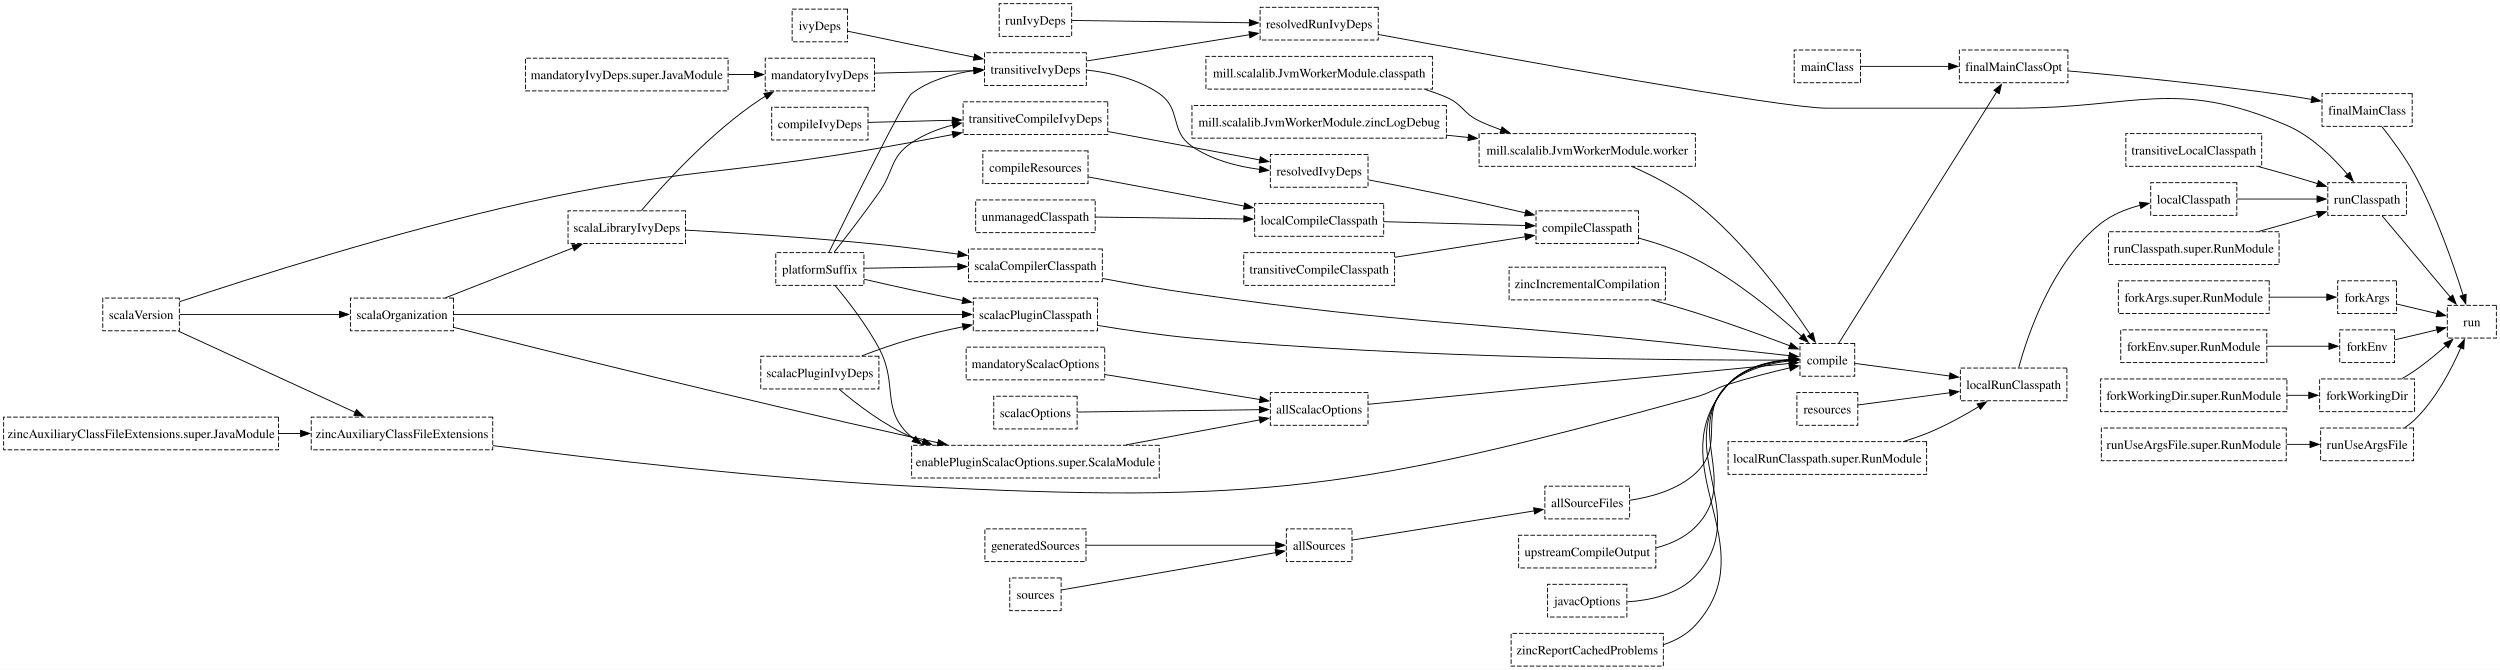
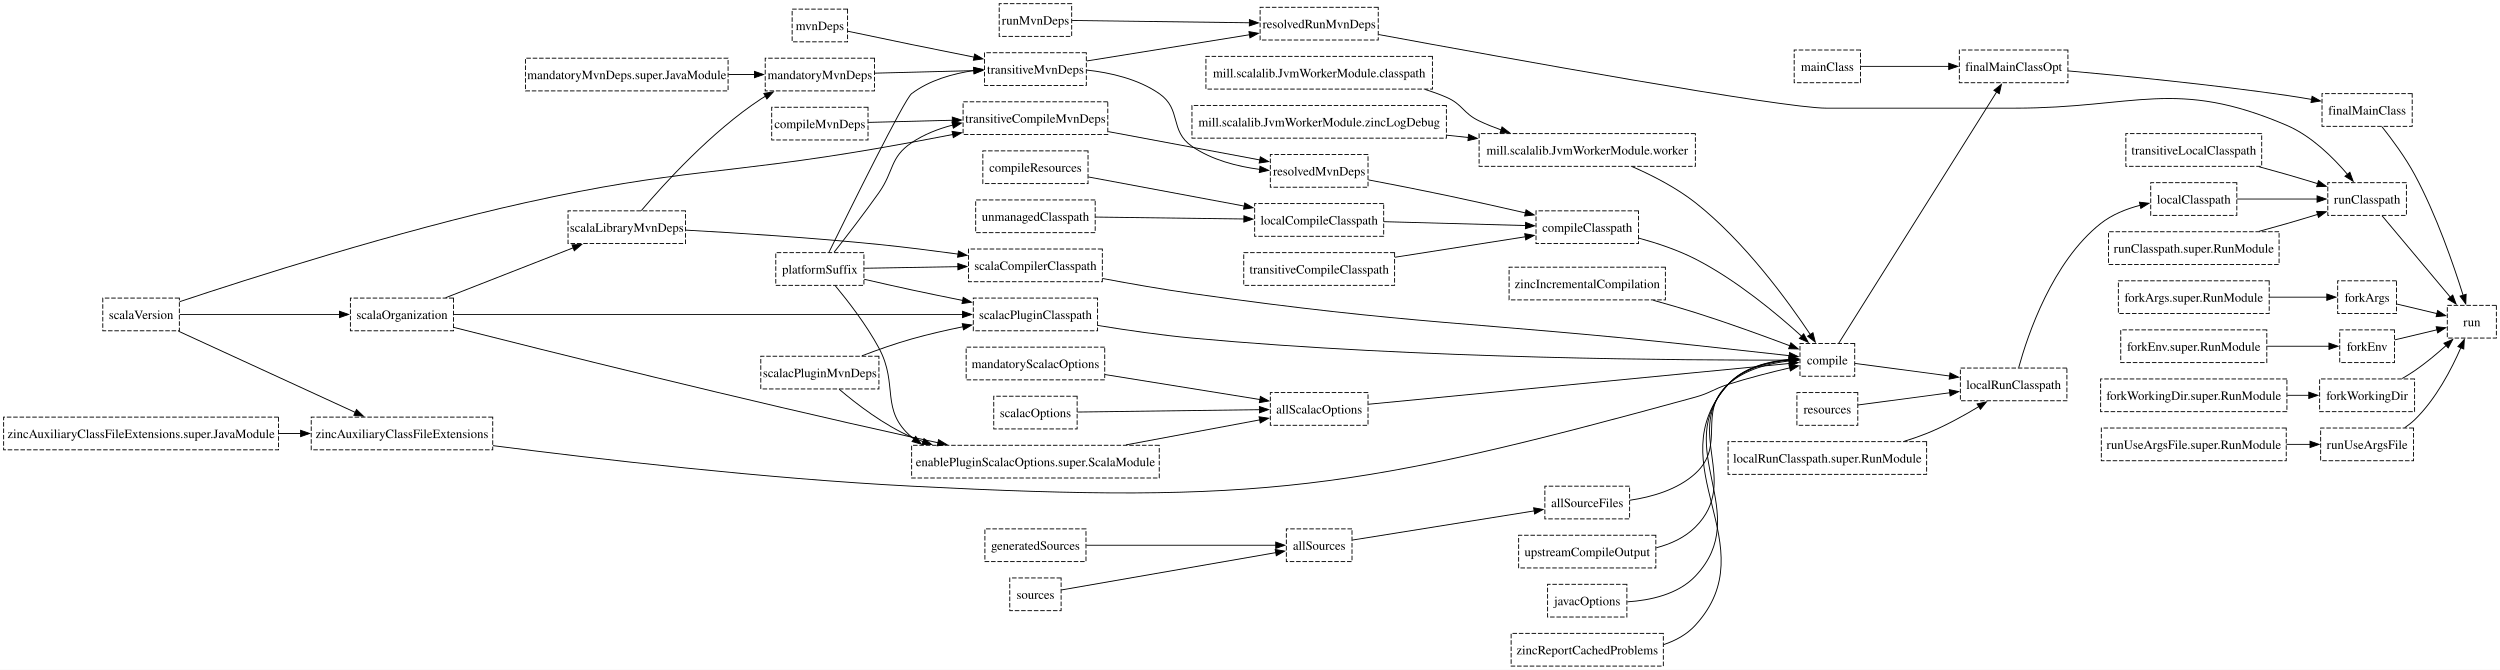
<svg xmlns="http://www.w3.org/2000/svg" width="2751px" height="737px" viewBox="0.00 0.00 2751.25 737.00">
  <g id="graph0" class="graph" transform="scale(1.0 1.0) rotate(0.0) translate(4.0 733.0)">
    <polygon fill="white" stroke="none" points="-4,4 -4,-733 2747.25,-733 2747.25,4 -4,4" />
    <g id="node1" class="node">
      <polygon fill="none" stroke="black" stroke-dasharray="5,2" points="1572.38,-671 1323.12,-671 1323.12,-635 1572.38,-635 1572.38,-671" />
      <text text-anchor="middle" x="1447.75" y="-647.95" font-family="Times,serif" font-size="14.00">mill.scalalib.JvmWorkerModule.classpath</text>
    </g>
    <g id="node2" class="node">
      <polygon fill="none" stroke="black" stroke-dasharray="5,2" points="1861.75,-586 1623.75,-586 1623.75,-550 1861.75,-550 1861.75,-586" />
      <text text-anchor="middle" x="1742.75" y="-562.95" font-family="Times,serif" font-size="14.00">mill.scalalib.JvmWorkerModule.worker</text>
    </g>
    <g id="edge1" class="edge">
      <path fill="none" stroke="black" d="M1564.47,-634.57C1572.47,-632.07 1580.31,-629.22 1587.75,-626 1605.86,-618.16 1605.94,-608.5 1623.75,-600 1631.5,-596.3 1639.74,-592.98 1648.13,-590" />
      <polygon fill="black" stroke="black" points="1649.01,-593.39 1657.37,-586.89 1646.77,-586.76 1649.01,-593.39" />
    </g>
    <g id="node33" class="node">
      <polygon fill="none" stroke="black" stroke-dasharray="5,2" points="2037.12,-355 1976.88,-355 1976.88,-319 2037.12,-319 2037.12,-355" />
      <text text-anchor="middle" x="2007" y="-331.95" font-family="Times,serif" font-size="14.00">compile</text>
    </g>
    <g id="edge2" class="edge">
      <path fill="none" stroke="black" d="M1792.35,-549.62C1814.75,-539.81 1840.93,-526.37 1861.75,-510 1915.93,-467.4 1963.88,-401.46 1988.5,-364.5" />
      <polygon fill="black" stroke="black" points="1991.13,-366.87 1993.7,-356.59 1985.28,-363.03 1991.13,-366.87" />
    </g>
    <g id="node3" class="node">
      <polygon fill="none" stroke="black" stroke-dasharray="5,2" points="1587.75,-617 1307.75,-617 1307.75,-581 1587.75,-581 1587.75,-617" />
      <text text-anchor="middle" x="1447.75" y="-593.95" font-family="Times,serif" font-size="14.00">mill.scalalib.JvmWorkerModule.zincLogDebug</text>
    </g>
    <g id="edge3" class="edge">
      <path fill="none" stroke="black" d="M1587.96,-584.27C1595.98,-583.42 1604.04,-582.57 1612.03,-581.72" />
      <polygon fill="black" stroke="black" points="1612.19,-585.23 1621.77,-580.69 1611.46,-578.27 1612.19,-585.23" />
    </g>
    <g id="node4" class="node">
      <polygon fill="none" stroke="black" stroke-dasharray="5,2" points="1163.75,-97 1107.25,-97 1107.25,-61 1163.75,-61 1163.75,-97" />
      <text text-anchor="middle" x="1135.5" y="-73.95" font-family="Times,serif" font-size="14.00">sources</text>
    </g>
    <g id="node5" class="node">
      <polygon fill="none" stroke="black" stroke-dasharray="5,2" points="1483.88,-151 1411.62,-151 1411.62,-115 1483.88,-115 1483.88,-151" />
      <text text-anchor="middle" x="1447.75" y="-127.95" font-family="Times,serif" font-size="14.00">allSources</text>
    </g>
    <g id="edge4" class="edge">
      <path fill="none" stroke="black" d="M1164.03,-83.79C1217.19,-93.05 1334.5,-113.46 1400.08,-124.88" />
      <polygon fill="black" stroke="black" points="1399.36,-128.3 1409.81,-126.57 1400.56,-121.41 1399.36,-128.3" />
    </g>
    <g id="node7" class="node">
      <polygon fill="none" stroke="black" stroke-dasharray="5,2" points="1789.38,-198 1696.12,-198 1696.12,-162 1789.38,-162 1789.38,-198" />
      <text text-anchor="middle" x="1742.75" y="-174.95" font-family="Times,serif" font-size="14.00">allSourceFiles</text>
    </g>
    <g id="edge5" class="edge">
      <path fill="none" stroke="black" d="M1484.09,-138.67C1533.85,-146.65 1625.12,-161.29 1684.6,-170.83" />
      <polygon fill="black" stroke="black" points="1683.76,-174.24 1694.19,-172.37 1684.87,-167.33 1683.76,-174.24" />
    </g>
    <g id="node6" class="node">
      <polygon fill="none" stroke="black" stroke-dasharray="5,2" points="1191.12,-151 1079.88,-151 1079.88,-115 1191.12,-115 1191.12,-151" />
      <text text-anchor="middle" x="1135.5" y="-127.95" font-family="Times,serif" font-size="14.00">generatedSources</text>
    </g>
    <g id="edge6" class="edge">
      <path fill="none" stroke="black" d="M1191.61,-133C1250.95,-133 1344.32,-133 1400.13,-133" />
      <polygon fill="black" stroke="black" points="1399.94,-136.5 1409.94,-133 1399.94,-129.5 1399.94,-136.5" />
    </g>
    <g id="edge7" class="edge">
      <path fill="none" stroke="black" d="M1789.75,-182.52C1813.83,-186.09 1842.27,-194.15 1861.75,-212 1895.96,-243.35 1863.22,-279 1897.75,-310 1916.16,-326.53 1943.15,-333.28 1965.57,-335.91" />
      <polygon fill="black" stroke="black" points="1965.03,-339.37 1975.3,-336.79 1965.66,-332.4 1965.03,-339.37" />
    </g>
    <g id="node8" class="node">
      <polygon fill="none" stroke="black" stroke-dasharray="5,2" points="193.38,-405 109.12,-405 109.12,-369 193.38,-369 193.38,-405" />
      <text text-anchor="middle" x="151.25" y="-381.95" font-family="Times,serif" font-size="14.00">scalaVersion</text>
    </g>
    <g id="node9" class="node">
      <polygon fill="none" stroke="black" stroke-dasharray="5,2" points="495.12,-405 381.62,-405 381.62,-369 495.12,-369 495.12,-405" />
      <text text-anchor="middle" x="438.38" y="-381.95" font-family="Times,serif" font-size="14.00">scalaOrganization</text>
    </g>
    <g id="edge10" class="edge">
      <path fill="none" stroke="black" d="M193.71,-387C239.85,-387 315.11,-387 369.79,-387" />
      <polygon fill="black" stroke="black" points="369.62,-390.5 379.62,-387 369.62,-383.5 369.62,-390.5" />
    </g>
    <g id="node10" class="node">
      <polygon fill="none" stroke="black" stroke-dasharray="5,2" points="1215.12,-621 1055.88,-621 1055.88,-585 1215.12,-585 1215.12,-621" />
-       <text text-anchor="middle" x="1135.5" y="-597.95" font-family="Times,serif" font-size="14.00">transitiveCompileIvyDeps</text>
+       <text text-anchor="middle" x="1135.5" y="-597.95" font-family="Times,serif" font-size="14.00">transitiveCompileMvnDeps</text>
    </g>
    <g id="edge9" class="edge">
      <path fill="none" stroke="black" d="M193.71,-401.05C268.81,-426.05 432.7,-478.6 574.25,-510 745.03,-547.89 790.89,-540.11 963.25,-570 989.75,-574.59 1018.47,-579.97 1044.68,-585.04" />
      <polygon fill="black" stroke="black" points="1043.78,-588.43 1054.27,-586.9 1045.12,-581.56 1043.78,-588.43" />
    </g>
    <g id="node32" class="node">
      <polygon fill="none" stroke="black" stroke-dasharray="5,2" points="538.25,-274 338.5,-274 338.5,-238 538.25,-238 538.25,-274" />
      <text text-anchor="middle" x="438.38" y="-250.95" font-family="Times,serif" font-size="14.00">zincAuxiliaryClassFileExtensions</text>
    </g>
    <g id="edge8" class="edge">
      <path fill="none" stroke="black" d="M192.5,-368.51C243.55,-345.05 331.59,-304.6 387.04,-279.13" />
      <polygon fill="black" stroke="black" points="388.33,-282.38 395.96,-275.03 385.41,-276.02 388.33,-282.38" />
    </g>
    <g id="node13" class="node">
      <polygon fill="none" stroke="black" stroke-dasharray="5,2" points="750.38,-501 621.12,-501 621.12,-465 750.38,-465 750.38,-501" />
-       <text text-anchor="middle" x="685.75" y="-477.95" font-family="Times,serif" font-size="14.00">scalaLibraryIvyDeps</text>
+       <text text-anchor="middle" x="685.75" y="-477.95" font-family="Times,serif" font-size="14.00">scalaLibraryMvnDeps</text>
    </g>
    <g id="edge13" class="edge">
      <path fill="none" stroke="black" d="M486.4,-405.4C526.42,-421.06 584.07,-443.61 626.92,-460.37" />
      <polygon fill="black" stroke="black" points="625.47,-463.57 636.06,-463.95 628.02,-457.05 625.47,-463.57" />
    </g>
    <g id="node24" class="node">
      <polygon fill="none" stroke="black" stroke-dasharray="5,2" points="1271.75,-243 999.25,-243 999.25,-207 1271.75,-207 1271.75,-243" />
      <text text-anchor="middle" x="1135.5" y="-219.95" font-family="Times,serif" font-size="14.00">enablePluginScalacOptions.super.ScalaModule</text>
    </g>
    <g id="edge12" class="edge">
      <path fill="none" stroke="black" d="M495.23,-372.76C595.76,-347.29 813.97,-292.82 999.25,-252 1008.68,-249.92 1018.49,-247.83 1028.34,-245.78" />
      <polygon fill="black" stroke="black" points="1028.88,-249.24 1037.96,-243.79 1027.46,-242.39 1028.88,-249.24" />
    </g>
    <g id="node30" class="node">
      <polygon fill="none" stroke="black" stroke-dasharray="5,2" points="1203.88,-405 1067.12,-405 1067.12,-369 1203.88,-369 1203.88,-405" />
      <text text-anchor="middle" x="1135.5" y="-381.95" font-family="Times,serif" font-size="14.00">scalacPluginClasspath</text>
    </g>
    <g id="edge11" class="edge">
      <path fill="none" stroke="black" d="M495.38,-387C618.62,-387 913.6,-387 1055.55,-387" />
      <polygon fill="black" stroke="black" points="1055.23,-390.5 1065.23,-387 1055.23,-383.5 1055.23,-390.5" />
    </g>
    <g id="node18" class="node">
      <polygon fill="none" stroke="black" stroke-dasharray="5,2" points="1501.5,-563 1394,-563 1394,-527 1501.5,-527 1501.5,-563" />
-       <text text-anchor="middle" x="1447.75" y="-539.95" font-family="Times,serif" font-size="14.00">resolvedIvyDeps</text>
+       <text text-anchor="middle" x="1447.75" y="-539.95" font-family="Times,serif" font-size="14.00">resolvedMvnDeps</text>
    </g>
    <g id="edge14" class="edge">
      <path fill="none" stroke="black" d="M1215.59,-588.21C1267.28,-578.55 1333.94,-566.09 1382.38,-557.03" />
      <polygon fill="black" stroke="black" points="1382.99,-560.48 1392.17,-555.2 1381.7,-553.6 1382.99,-560.48" />
    </g>
    <g id="node11" class="node">
      <polygon fill="none" stroke="black" stroke-dasharray="5,2" points="946.75,-455 849.75,-455 849.75,-419 946.75,-419 946.75,-455" />
      <text text-anchor="middle" x="898.25" y="-431.95" font-family="Times,serif" font-size="14.00">platformSuffix</text>
    </g>
    <g id="edge19" class="edge">
      <path fill="none" stroke="black" d="M913.87,-455.4C927.1,-472.23 946.95,-497.94 963.25,-521 980.11,-544.86 975.04,-559.65 999.25,-576 1012.71,-585.09 1028.54,-591.26 1044.53,-595.42" />
      <polygon fill="black" stroke="black" points="1043.59,-598.8 1054.12,-597.65 1045.17,-591.98 1043.59,-598.8" />
    </g>
    <g id="node16" class="node">
      <polygon fill="none" stroke="black" stroke-dasharray="5,2" points="1191.5,-675 1079.5,-675 1079.5,-639 1191.5,-639 1191.5,-675" />
-       <text text-anchor="middle" x="1135.5" y="-651.95" font-family="Times,serif" font-size="14.00">transitiveIvyDeps</text>
+       <text text-anchor="middle" x="1135.5" y="-651.95" font-family="Times,serif" font-size="14.00">transitiveMvnDeps</text>
    </g>
    <g id="edge18" class="edge">
      <path fill="none" stroke="black" d="M908.15,-455.2C931.17,-502.16 991.47,-624.14 999.25,-630 1018.82,-644.72 1044.34,-651.99 1067.93,-655.41" />
      <polygon fill="black" stroke="black" points="1067.47,-658.88 1077.82,-656.61 1068.31,-651.93 1067.47,-658.88" />
    </g>
    <g id="edge17" class="edge">
      <path fill="none" stroke="black" d="M915.12,-418.69C929.2,-401.75 949.58,-375.44 963.25,-350 985.22,-309.13 964,-282.17 999.25,-252 1000.07,-251.3 1000.89,-250.62 1001.74,-249.95" />
      <polygon fill="black" stroke="black" points="1003.71,-252.84 1009.94,-244.27 999.72,-247.09 1003.71,-252.84" />
    </g>
    <g id="node29" class="node">
      <polygon fill="none" stroke="black" stroke-dasharray="5,2" points="1209.12,-459 1061.88,-459 1061.88,-423 1209.12,-423 1209.12,-459" />
      <text text-anchor="middle" x="1135.5" y="-435.95" font-family="Times,serif" font-size="14.00">scalaCompilerClasspath</text>
    </g>
    <g id="edge16" class="edge">
      <path fill="none" stroke="black" d="M947.14,-437.81C976.84,-438.32 1015.82,-438.98 1050.54,-439.57" />
      <polygon fill="black" stroke="black" points="1050.07,-443.06 1060.12,-439.74 1050.19,-436.07 1050.07,-443.06" />
    </g>
    <g id="edge15" class="edge">
      <path fill="none" stroke="black" d="M947,-425.72C963.53,-421.9 982.18,-417.67 999.25,-414 1017.46,-410.09 1037.1,-406.06 1055.6,-402.35" />
      <polygon fill="black" stroke="black" points="1056.05,-405.83 1065.17,-400.44 1054.68,-398.96 1056.05,-405.83" />
    </g>
    <g id="node12" class="node">
      <polygon fill="none" stroke="black" stroke-dasharray="5,2" points="951.25,-615 845.25,-615 845.25,-579 951.25,-579 951.25,-615" />
-       <text text-anchor="middle" x="898.25" y="-591.95" font-family="Times,serif" font-size="14.00">compileIvyDeps</text>
+       <text text-anchor="middle" x="898.25" y="-591.95" font-family="Times,serif" font-size="14.00">compileMvnDeps</text>
    </g>
    <g id="edge20" class="edge">
      <path fill="none" stroke="black" d="M951.46,-598.33C978.71,-599.03 1012.82,-599.9 1044.19,-600.7" />
      <polygon fill="black" stroke="black" points="1044,-604.19 1054.09,-600.95 1044.18,-597.2 1044,-604.19" />
    </g>
    <g id="node15" class="node">
      <polygon fill="none" stroke="black" stroke-dasharray="5,2" points="958.38,-669 838.12,-669 838.12,-633 958.38,-633 958.38,-669" />
-       <text text-anchor="middle" x="898.25" y="-645.95" font-family="Times,serif" font-size="14.00">mandatoryIvyDeps</text>
+       <text text-anchor="middle" x="898.25" y="-645.95" font-family="Times,serif" font-size="14.00">mandatoryMvnDeps</text>
    </g>
    <g id="edge22" class="edge">
      <path fill="none" stroke="black" d="M701.72,-501.23C726.5,-530.43 778.72,-588.06 833.25,-624 835.02,-625.17 836.86,-626.31 838.73,-627.41" />
      <polygon fill="black" stroke="black" points="836.6,-630.23 847.06,-631.91 839.93,-624.08 836.6,-630.23" />
    </g>
    <g id="edge21" class="edge">
      <path fill="none" stroke="black" d="M750.82,-479.78C806.93,-476.68 890.61,-471.37 963.25,-464 991.71,-461.11 1022.73,-457.19 1050.45,-453.39" />
      <polygon fill="black" stroke="black" points="1050.78,-456.88 1060.21,-452.04 1049.82,-449.95 1050.78,-456.88" />
    </g>
    <g id="node14" class="node">
      <polygon fill="none" stroke="black" stroke-dasharray="5,2" points="797.25,-669 574.25,-669 574.25,-633 797.25,-633 797.25,-669" />
-       <text text-anchor="middle" x="685.75" y="-645.95" font-family="Times,serif" font-size="14.00">mandatoryIvyDeps.super.JavaModule</text>
+       <text text-anchor="middle" x="685.75" y="-645.95" font-family="Times,serif" font-size="14.00">mandatoryMvnDeps.super.JavaModule</text>
    </g>
    <g id="edge23" class="edge">
      <path fill="none" stroke="black" d="M797.55,-651C807.41,-651 817.2,-651 826.58,-651" />
      <polygon fill="black" stroke="black" points="826.28,-654.5 836.28,-651 826.28,-647.5 826.28,-654.5" />
    </g>
    <g id="edge24" class="edge">
      <path fill="none" stroke="black" d="M958.61,-652.51C991.88,-653.36 1033.46,-654.42 1067.84,-655.3" />
      <polygon fill="black" stroke="black" points="1067.6,-658.79 1077.68,-655.55 1067.78,-651.8 1067.6,-658.79" />
    </g>
    <g id="edge26" class="edge">
      <path fill="none" stroke="black" d="M1191.79,-655.95C1217.98,-653.09 1248.53,-646.1 1271.75,-630 1296.68,-612.71 1282.77,-589.22 1307.75,-572 1329.43,-557.06 1357.29,-549.89 1382.38,-546.61" />
      <polygon fill="black" stroke="black" points="1382.61,-550.11 1392.17,-545.53 1381.85,-543.15 1382.61,-550.11" />
    </g>
    <g id="node42" class="node">
      <polygon fill="none" stroke="black" stroke-dasharray="5,2" points="1512.75,-725 1382.75,-725 1382.75,-689 1512.75,-689 1512.75,-725" />
-       <text text-anchor="middle" x="1447.75" y="-701.95" font-family="Times,serif" font-size="14.00">resolvedRunIvyDeps</text>
+       <text text-anchor="middle" x="1447.75" y="-701.95" font-family="Times,serif" font-size="14.00">resolvedRunMvnDeps</text>
    </g>
    <g id="edge25" class="edge">
      <path fill="none" stroke="black" d="M1191.97,-665.94C1241.94,-673.99 1315.86,-685.91 1371.22,-694.83" />
      <polygon fill="black" stroke="black" points="1370.46,-698.25 1380.89,-696.39 1371.57,-691.34 1370.46,-698.25" />
    </g>
    <g id="node17" class="node">
      <polygon fill="none" stroke="black" stroke-dasharray="5,2" points="928.75,-723 867.75,-723 867.75,-687 928.75,-687 928.75,-723" />
-       <text text-anchor="middle" x="898.25" y="-699.95" font-family="Times,serif" font-size="14.00">ivyDeps</text>
+       <text text-anchor="middle" x="898.25" y="-699.95" font-family="Times,serif" font-size="14.00">mvnDeps</text>
    </g>
    <g id="edge27" class="edge">
      <path fill="none" stroke="black" d="M928.99,-698.67C948.87,-694.46 975.61,-688.84 999.25,-684 1021.62,-679.42 1046.1,-674.5 1068,-670.14" />
      <polygon fill="black" stroke="black" points="1068.59,-673.59 1077.71,-668.21 1067.22,-666.72 1068.59,-673.59" />
    </g>
    <g id="node22" class="node">
      <polygon fill="none" stroke="black" stroke-dasharray="5,2" points="1799.12,-501 1686.38,-501 1686.38,-465 1799.12,-465 1799.12,-501" />
      <text text-anchor="middle" x="1742.75" y="-477.95" font-family="Times,serif" font-size="14.00">compileClasspath</text>
    </g>
    <g id="edge28" class="edge">
      <path fill="none" stroke="black" d="M1501.96,-535.07C1527.88,-530.13 1559.49,-523.96 1587.75,-518 1616.4,-511.96 1647.94,-504.87 1674.98,-498.66" />
      <polygon fill="black" stroke="black" points="1675.45,-502.14 1684.41,-496.48 1673.88,-495.32 1675.45,-502.14" />
    </g>
    <g id="node19" class="node">
      <polygon fill="none" stroke="black" stroke-dasharray="5,2" points="1193.38,-567 1077.62,-567 1077.62,-531 1193.38,-531 1193.38,-567" />
      <text text-anchor="middle" x="1135.5" y="-543.95" font-family="Times,serif" font-size="14.00">compileResources</text>
    </g>
    <g id="node20" class="node">
      <polygon fill="none" stroke="black" stroke-dasharray="5,2" points="1518.75,-509 1376.75,-509 1376.75,-473 1518.75,-473 1518.75,-509" />
      <text text-anchor="middle" x="1447.75" y="-485.95" font-family="Times,serif" font-size="14.00">localCompileClasspath</text>
    </g>
    <g id="edge29" class="edge">
      <path fill="none" stroke="black" d="M1193.77,-538.29C1241.91,-529.29 1311.3,-516.32 1365.23,-506.24" />
      <polygon fill="black" stroke="black" points="1365.82,-509.69 1375.01,-504.41 1364.53,-502.81 1365.82,-509.69" />
    </g>
    <g id="edge30" class="edge">
      <path fill="none" stroke="black" d="M1518.93,-489.08C1566.22,-487.79 1628.23,-486.1 1674.82,-484.83" />
      <polygon fill="black" stroke="black" points="1674.91,-488.33 1684.81,-484.55 1674.72,-481.33 1674.91,-488.33" />
    </g>
    <g id="node21" class="node">
      <polygon fill="none" stroke="black" stroke-dasharray="5,2" points="1201.25,-513 1069.75,-513 1069.75,-477 1201.25,-477 1201.25,-513" />
      <text text-anchor="middle" x="1135.5" y="-489.95" font-family="Times,serif" font-size="14.00">unmanagedClasspath</text>
    </g>
    <g id="edge31" class="edge">
      <path fill="none" stroke="black" d="M1201.54,-494.16C1249.11,-493.55 1313.99,-492.71 1365.06,-492.05" />
      <polygon fill="black" stroke="black" points="1364.93,-495.56 1374.88,-491.93 1364.84,-488.56 1364.93,-495.56" />
    </g>
    <g id="edge32" class="edge">
      <path fill="none" stroke="black" d="M1799.41,-471C1819.66,-465.48 1842.34,-457.91 1861.75,-448 1906.44,-425.18 1951.2,-387.95 1978.74,-362.98" />
      <polygon fill="black" stroke="black" points="1980.95,-365.7 1985.94,-356.36 1976.21,-360.55 1980.95,-365.7" />
    </g>
    <g id="node23" class="node">
      <polygon fill="none" stroke="black" stroke-dasharray="5,2" points="1530.75,-455 1364.75,-455 1364.75,-419 1530.75,-419 1530.75,-455" />
      <text text-anchor="middle" x="1447.75" y="-431.95" font-family="Times,serif" font-size="14.00">transitiveCompileClasspath</text>
    </g>
    <g id="edge33" class="edge">
      <path fill="none" stroke="black" d="M1531.15,-449.94C1576.52,-457.06 1632.1,-465.79 1674.78,-472.49" />
      <polygon fill="black" stroke="black" points="1673.97,-475.9 1684.39,-474 1675.06,-468.99 1673.97,-475.9" />
    </g>
    <g id="node27" class="node">
      <polygon fill="none" stroke="black" stroke-dasharray="5,2" points="1501.5,-301 1394,-301 1394,-265 1501.5,-265 1501.5,-301" />
      <text text-anchor="middle" x="1447.75" y="-277.95" font-family="Times,serif" font-size="14.00">allScalacOptions</text>
    </g>
    <g id="edge34" class="edge">
      <path fill="none" stroke="black" d="M1235.09,-243.43C1283.3,-252.44 1339.96,-263.04 1382.51,-270.99" />
      <polygon fill="black" stroke="black" points="1381.6,-274.38 1392.08,-272.78 1382.89,-267.5 1381.6,-274.38" />
    </g>
    <g id="node25" class="node">
      <polygon fill="none" stroke="black" stroke-dasharray="5,2" points="963.25,-341 833.25,-341 833.25,-305 963.25,-305 963.25,-341" />
-       <text text-anchor="middle" x="898.25" y="-317.95" font-family="Times,serif" font-size="14.00">scalacPluginIvyDeps</text>
+       <text text-anchor="middle" x="898.25" y="-317.95" font-family="Times,serif" font-size="14.00">scalacPluginMvnDeps</text>
    </g>
    <g id="edge36" class="edge">
      <path fill="none" stroke="black" d="M919.51,-304.67C938.68,-288.34 968.95,-265.07 999.25,-252 1003.34,-250.24 1007.55,-248.59 1011.83,-247.04" />
      <polygon fill="black" stroke="black" points="1012.83,-250.4 1021.2,-243.9 1010.61,-243.76 1012.83,-250.4" />
    </g>
    <g id="edge35" class="edge">
      <path fill="none" stroke="black" d="M944.55,-341.48C961.52,-347.94 981.08,-354.86 999.25,-360 1017.37,-365.13 1037.11,-369.65 1055.78,-373.46" />
      <polygon fill="black" stroke="black" points="1054.95,-376.86 1065.44,-375.38 1056.32,-370 1054.95,-376.86" />
    </g>
    <g id="node26" class="node">
      <polygon fill="none" stroke="black" stroke-dasharray="5,2" points="1211.75,-351 1059.25,-351 1059.25,-315 1211.75,-315 1211.75,-351" />
      <text text-anchor="middle" x="1135.5" y="-327.95" font-family="Times,serif" font-size="14.00">mandatoryScalacOptions</text>
    </g>
    <g id="edge37" class="edge">
      <path fill="none" stroke="black" d="M1212,-320.83C1264.25,-312.41 1333.04,-301.33 1382.63,-293.33" />
      <polygon fill="black" stroke="black" points="1383.04,-296.81 1392.36,-291.77 1381.93,-289.9 1383.04,-296.81" />
    </g>
    <g id="edge38" class="edge">
      <path fill="none" stroke="black" d="M1501.88,-288.14C1580.52,-295.75 1732.51,-310.47 1861.75,-323 1896.64,-326.38 1936.27,-330.23 1965.15,-333.03" />
      <polygon fill="black" stroke="black" points="1964.64,-336.5 1974.93,-333.98 1965.32,-329.53 1964.64,-336.5" />
    </g>
    <g id="node28" class="node">
      <polygon fill="none" stroke="black" stroke-dasharray="5,2" points="1181.38,-297 1089.62,-297 1089.62,-261 1181.38,-261 1181.38,-297" />
      <text text-anchor="middle" x="1135.5" y="-273.95" font-family="Times,serif" font-size="14.00">scalacOptions</text>
    </g>
    <g id="edge39" class="edge">
      <path fill="none" stroke="black" d="M1181.61,-279.58C1234.43,-280.26 1322.29,-281.4 1382.28,-282.17" />
      <polygon fill="black" stroke="black" points="1381.96,-285.66 1392,-282.29 1382.05,-278.67 1381.96,-285.66" />
    </g>
    <g id="edge40" class="edge">
      <path fill="none" stroke="black" d="M1209.21,-426.57C1239.59,-420.87 1275.29,-414.6 1307.75,-410 1552.82,-375.26 1615.63,-379.31 1861.75,-353 1896.65,-349.27 1936.28,-344.86 1965.16,-341.62" />
      <polygon fill="black" stroke="black" points="1965.4,-345.11 1974.94,-340.52 1964.61,-338.16 1965.4,-345.11" />
    </g>
    <g id="edge41" class="edge">
      <path fill="none" stroke="black" d="M1204.2,-374.87C1235.59,-369.72 1273.47,-364.18 1307.75,-361 1556.87,-337.89 1857.85,-336.44 1965.39,-336.75" />
      <polygon fill="black" stroke="black" points="1965.13,-340.25 1975.14,-336.78 1965.15,-333.25 1965.13,-340.25" />
    </g>
    <g id="node31" class="node">
      <polygon fill="none" stroke="black" stroke-dasharray="5,2" points="302.5,-274 0,-274 0,-238 302.5,-238 302.5,-274" />
      <text text-anchor="middle" x="151.25" y="-250.95" font-family="Times,serif" font-size="14.00">zincAuxiliaryClassFileExtensions.super.JavaModule</text>
    </g>
    <g id="edge42" class="edge">
      <path fill="none" stroke="black" d="M302.74,-256C310.84,-256 318.9,-256 326.82,-256" />
      <polygon fill="black" stroke="black" points="326.8,-259.5 336.8,-256 326.8,-252.5 326.8,-259.5" />
    </g>
    <g id="edge43" class="edge">
      <path fill="none" stroke="black" d="M538.5,-242.61C650.21,-228.24 837.37,-206.36 999.25,-198 1384.54,-178.1 1489.7,-193.93 1861.75,-296 1878.31,-300.54 1881.39,-304.8 1897.75,-310 1919.92,-317.04 1945.11,-323.42 1965.61,-328.21" />
      <polygon fill="black" stroke="black" points="1964.77,-331.6 1975.3,-330.43 1966.33,-324.78 1964.77,-331.6" />
    </g>
    <g id="node39" class="node">
      <polygon fill="none" stroke="black" stroke-dasharray="5,2" points="2271.75,-678 2152.25,-678 2152.25,-642 2271.75,-642 2271.75,-678" />
      <text text-anchor="middle" x="2212" y="-654.95" font-family="Times,serif" font-size="14.00">finalMainClassOpt</text>
    </g>
    <g id="edge45" class="edge">
      <path fill="none" stroke="black" d="M2019.5,-355.29C2053.33,-409.13 2152.74,-567.3 2193.38,-631.96" />
      <polygon fill="black" stroke="black" points="2190.29,-633.62 2198.57,-640.23 2196.22,-629.9 2190.29,-633.62" />
    </g>
    <g id="node44" class="node">
      <polygon fill="none" stroke="black" stroke-dasharray="5,2" points="2270.62,-328 2153.38,-328 2153.38,-292 2270.62,-292 2270.62,-328" />
      <text text-anchor="middle" x="2212" y="-304.95" font-family="Times,serif" font-size="14.00">localRunClasspath</text>
    </g>
    <g id="edge44" class="edge">
      <path fill="none" stroke="black" d="M2037.52,-333.07C2064.71,-329.46 2106.09,-323.95 2141.62,-319.23" />
      <polygon fill="black" stroke="black" points="2141.97,-322.71 2151.42,-317.92 2141.05,-315.77 2141.97,-322.71" />
    </g>
    <g id="node34" class="node">
      <polygon fill="none" stroke="black" stroke-dasharray="5,2" points="1818.25,-144 1667.25,-144 1667.25,-108 1818.25,-108 1818.25,-144" />
      <text text-anchor="middle" x="1742.75" y="-120.95" font-family="Times,serif" font-size="14.00">upstreamCompileOutput</text>
    </g>
    <g id="edge46" class="edge">
      <path fill="none" stroke="black" d="M1818.75,-130.2C1834.67,-134.38 1850.16,-141.41 1861.75,-153 1912.38,-203.61 1847.61,-258.9 1897.75,-310 1915.19,-327.78 1942.42,-334.51 1965.21,-336.8" />
      <polygon fill="black" stroke="black" points="1964.91,-340.29 1975.13,-337.53 1965.41,-333.31 1964.91,-340.29" />
    </g>
    <g id="node35" class="node">
      <polygon fill="none" stroke="black" stroke-dasharray="5,2" points="1786.38,-90 1699.12,-90 1699.12,-54 1786.38,-54 1786.38,-90" />
      <text text-anchor="middle" x="1742.75" y="-66.95" font-family="Times,serif" font-size="14.00">javacOptions</text>
    </g>
    <g id="edge47" class="edge">
      <path fill="none" stroke="black" d="M1786.86,-70.7C1812.15,-72.34 1842.76,-78.92 1861.75,-99 1927.11,-168.12 1833.07,-240.24 1897.75,-310 1914.87,-328.47 1942.53,-335.14 1965.6,-337.24" />
      <polygon fill="black" stroke="black" points="1965.12,-340.71 1975.32,-337.85 1965.56,-333.73 1965.12,-340.71" />
    </g>
    <g id="node36" class="node">
      <polygon fill="none" stroke="black" stroke-dasharray="5,2" points="1826.5,-36 1659,-36 1659,0 1826.5,0 1826.5,-36" />
      <text text-anchor="middle" x="1742.75" y="-12.95" font-family="Times,serif" font-size="14.00">zincReportCachedProblems</text>
    </g>
    <g id="edge48" class="edge">
      <path fill="none" stroke="black" d="M1826.8,-23.62C1840.02,-28.01 1852.39,-34.76 1861.75,-45 1941.93,-132.74 1818.42,-221.48 1897.75,-310 1914.56,-328.76 1942.22,-335.42 1965.37,-337.45" />
      <polygon fill="black" stroke="black" points="1964.95,-340.93 1975.14,-338.02 1965.36,-333.94 1964.95,-340.93" />
    </g>
    <g id="node37" class="node">
      <polygon fill="none" stroke="black" stroke-dasharray="5,2" points="1828.75,-439 1656.75,-439 1656.75,-403 1828.75,-403 1828.75,-439" />
      <text text-anchor="middle" x="1742.75" y="-415.95" font-family="Times,serif" font-size="14.00">zincIncrementalCompilation</text>
    </g>
    <g id="edge49" class="edge">
      <path fill="none" stroke="black" d="M1815.47,-402.55C1830.81,-398.33 1846.87,-393.69 1861.75,-389 1897.32,-377.79 1937.16,-363.27 1965.94,-352.43" />
      <polygon fill="black" stroke="black" points="1966.88,-355.82 1974.99,-349 1964.4,-349.27 1966.88,-355.82" />
    </g>
    <g id="node38" class="node">
      <polygon fill="none" stroke="black" stroke-dasharray="5,2" points="2043.5,-678 1970.5,-678 1970.5,-642 2043.5,-642 2043.5,-678" />
      <text text-anchor="middle" x="2007" y="-654.95" font-family="Times,serif" font-size="14.00">mainClass</text>
    </g>
    <g id="edge50" class="edge">
      <path fill="none" stroke="black" d="M2043.83,-660C2070.6,-660 2108.07,-660 2140.75,-660" />
      <polygon fill="black" stroke="black" points="2140.57,-663.5 2150.57,-660 2140.57,-656.5 2140.57,-663.5" />
    </g>
    <g id="node40" class="node">
      <polygon fill="none" stroke="black" stroke-dasharray="5,2" points="2650.62,-630 2551.38,-630 2551.38,-594 2650.62,-594 2650.62,-630" />
      <text text-anchor="middle" x="2601" y="-606.95" font-family="Times,serif" font-size="14.00">finalMainClass</text>
    </g>
    <g id="edge51" class="edge">
      <path fill="none" stroke="black" d="M2272.03,-655.02C2332.6,-649.59 2429.49,-640.06 2512.75,-628 2521.54,-626.73 2530.79,-625.22 2539.86,-623.64" />
      <polygon fill="black" stroke="black" points="2540.47,-627.08 2549.7,-621.88 2539.24,-620.19 2540.47,-627.08" />
    </g>
    <g id="node58" class="node">
      <polygon fill="none" stroke="black" stroke-dasharray="5,2" points="2743.25,-397 2689.25,-397 2689.25,-361 2743.25,-361 2743.25,-397" />
      <text text-anchor="middle" x="2716.25" y="-373.95" font-family="Times,serif" font-size="14.00">run</text>
    </g>
    <g id="edge52" class="edge">
      <path fill="none" stroke="black" d="M2617.33,-593.6C2628.34,-579.76 2642.99,-559.99 2653.25,-541 2677.2,-496.68 2696.32,-441.11 2706.7,-407.92" />
      <polygon fill="black" stroke="black" points="2709.97,-409.2 2709.56,-398.61 2703.28,-407.14 2709.97,-409.2" />
    </g>
    <g id="node41" class="node">
      <polygon fill="none" stroke="black" stroke-dasharray="5,2" points="1175.38,-729 1095.62,-729 1095.62,-693 1175.38,-693 1175.38,-729" />
-       <text text-anchor="middle" x="1135.5" y="-705.95" font-family="Times,serif" font-size="14.00">runIvyDeps</text>
+       <text text-anchor="middle" x="1135.5" y="-705.95" font-family="Times,serif" font-size="14.00">runMvnDeps</text>
    </g>
    <g id="edge53" class="edge">
      <path fill="none" stroke="black" d="M1175.79,-710.49C1224.76,-709.86 1309.5,-708.77 1371.21,-707.97" />
      <polygon fill="black" stroke="black" points="1370.98,-711.48 1380.93,-707.85 1370.89,-704.48 1370.98,-711.48" />
    </g>
    <g id="node48" class="node">
      <polygon fill="none" stroke="black" stroke-dasharray="5,2" points="2644.25,-532 2557.75,-532 2557.75,-496 2644.25,-496 2644.25,-532" />
      <text text-anchor="middle" x="2601" y="-508.95" font-family="Times,serif" font-size="14.00">runClasspath</text>
    </g>
    <g id="edge54" class="edge">
      <path fill="none" stroke="black" d="M1513.09,-695.03C1649.1,-669.91 1957.33,-614 2006,-614 2006,-614 2006,-614 2213,-614 2346.49,-614 2390.1,-647.69 2512.75,-595 2539.68,-583.43 2563.54,-559.83 2579.48,-541.07" />
      <polygon fill="black" stroke="black" points="2582.05,-543.45 2585.68,-533.5 2576.64,-539.01 2582.05,-543.45" />
    </g>
    <g id="node43" class="node">
      <polygon fill="none" stroke="black" stroke-dasharray="5,2" points="2116.25,-247 1897.75,-247 1897.75,-211 2116.25,-211 2116.25,-247" />
      <text text-anchor="middle" x="2007" y="-223.95" font-family="Times,serif" font-size="14.00">localRunClasspath.super.RunModule</text>
    </g>
    <g id="edge55" class="edge">
      <path fill="none" stroke="black" d="M2091.77,-247.45C2100.14,-250.02 2108.43,-252.87 2116.25,-256 2136.08,-263.95 2156.84,-275.38 2173.86,-285.69" />
      <polygon fill="black" stroke="black" points="2171.77,-288.51 2182.12,-290.79 2175.45,-282.56 2171.77,-288.51" />
    </g>
    <g id="node46" class="node">
      <polygon fill="none" stroke="black" stroke-dasharray="5,2" points="2457.62,-532 2362.88,-532 2362.88,-496 2457.62,-496 2457.62,-532" />
      <text text-anchor="middle" x="2410.25" y="-508.95" font-family="Times,serif" font-size="14.00">localClasspath</text>
    </g>
    <g id="edge56" class="edge">
      <path fill="none" stroke="black" d="M2217.57,-328.45C2227.52,-364.61 2254.6,-444.92 2307.75,-487 2320.23,-496.88 2336.01,-503.16 2351.37,-507.15" />
      <polygon fill="black" stroke="black" points="2350.44,-510.53 2360.97,-509.33 2351.99,-503.7 2350.44,-510.53" />
    </g>
    <g id="node45" class="node">
      <polygon fill="none" stroke="black" stroke-dasharray="5,2" points="2040.5,-301 1973.5,-301 1973.5,-265 2040.5,-265 2040.5,-301" />
      <text text-anchor="middle" x="2007" y="-277.95" font-family="Times,serif" font-size="14.00">resources</text>
    </g>
    <g id="edge57" class="edge">
      <path fill="none" stroke="black" d="M2040.62,-287.34C2067.8,-290.95 2107.47,-296.23 2141.7,-300.78" />
      <polygon fill="black" stroke="black" points="2141.2,-304.25 2151.57,-302.1 2142.12,-297.31 2141.2,-304.25" />
    </g>
    <g id="edge58" class="edge">
      <path fill="none" stroke="black" d="M2457.91,-514C2484.68,-514 2518.4,-514 2546.27,-514" />
      <polygon fill="black" stroke="black" points="2545.91,-517.5 2555.91,-514 2545.91,-510.5 2545.91,-517.5" />
    </g>
    <g id="node47" class="node">
      <polygon fill="none" stroke="black" stroke-dasharray="5,2" points="2504.12,-478 2316.38,-478 2316.38,-442 2504.12,-442 2504.12,-478" />
      <text text-anchor="middle" x="2410.25" y="-454.95" font-family="Times,serif" font-size="14.00">runClasspath.super.RunModule</text>
    </g>
    <g id="edge59" class="edge">
      <path fill="none" stroke="black" d="M2482.06,-478.45C2492.37,-481.25 2502.85,-484.15 2512.75,-487 2523.72,-490.16 2535.42,-493.67 2546.58,-497.1" />
      <polygon fill="black" stroke="black" points="2545.47,-500.42 2556.05,-500.03 2547.53,-493.73 2545.47,-500.42" />
    </g>
    <g id="edge60" class="edge">
      <path fill="none" stroke="black" d="M2617.51,-495.51C2636.91,-472.39 2670.28,-432.61 2692.55,-406.06" />
      <polygon fill="black" stroke="black" points="2695.21,-408.34 2698.96,-398.42 2689.85,-403.84 2695.21,-408.34" />
    </g>
    <g id="node49" class="node">
      <polygon fill="none" stroke="black" stroke-dasharray="5,2" points="2485,-586 2335.5,-586 2335.5,-550 2485,-550 2485,-586" />
      <text text-anchor="middle" x="2410.25" y="-562.95" font-family="Times,serif" font-size="14.00">transitiveLocalClasspath</text>
    </g>
    <g id="edge61" class="edge">
      <path fill="none" stroke="black" d="M2482.06,-549.55C2492.37,-546.75 2502.85,-543.85 2512.75,-541 2523.72,-537.84 2535.42,-534.33 2546.58,-530.9" />
      <polygon fill="black" stroke="black" points="2547.53,-534.27 2556.05,-527.97 2545.47,-527.58 2547.53,-534.27" />
    </g>
    <g id="node50" class="node">
      <polygon fill="none" stroke="black" stroke-dasharray="5,2" points="2493.25,-424 2327.25,-424 2327.25,-388 2493.25,-388 2493.25,-424" />
      <text text-anchor="middle" x="2410.25" y="-400.95" font-family="Times,serif" font-size="14.00">forkArgs.super.RunModule</text>
    </g>
    <g id="node51" class="node">
      <polygon fill="none" stroke="black" stroke-dasharray="5,2" points="2633.38,-424 2568.62,-424 2568.62,-388 2633.38,-388 2633.38,-424" />
      <text text-anchor="middle" x="2601" y="-400.95" font-family="Times,serif" font-size="14.00">forkArgs</text>
    </g>
    <g id="edge62" class="edge">
      <path fill="none" stroke="black" d="M2493.49,-406C2515.27,-406 2537.93,-406 2556.72,-406" />
      <polygon fill="black" stroke="black" points="2556.65,-409.5 2566.65,-406 2556.65,-402.5 2556.65,-409.5" />
    </g>
    <g id="edge63" class="edge">
      <path fill="none" stroke="black" d="M2633.85,-398.41C2647.58,-395.13 2663.73,-391.28 2678.01,-387.88" />
      <polygon fill="black" stroke="black" points="2678.6,-391.34 2687.51,-385.61 2676.97,-384.53 2678.6,-391.34" />
    </g>
    <g id="node52" class="node">
      <polygon fill="none" stroke="black" stroke-dasharray="5,2" points="2490.62,-370 2329.88,-370 2329.88,-334 2490.62,-334 2490.62,-370" />
      <text text-anchor="middle" x="2410.25" y="-346.95" font-family="Times,serif" font-size="14.00">forkEnv.super.RunModule</text>
    </g>
    <g id="node53" class="node">
      <polygon fill="none" stroke="black" stroke-dasharray="5,2" points="2631.12,-370 2570.88,-370 2570.88,-334 2631.12,-334 2631.12,-370" />
      <text text-anchor="middle" x="2601" y="-346.95" font-family="Times,serif" font-size="14.00">forkEnv</text>
    </g>
    <g id="edge64" class="edge">
      <path fill="none" stroke="black" d="M2491.02,-352C2514.46,-352 2539.13,-352 2559.06,-352" />
      <polygon fill="black" stroke="black" points="2558.99,-355.5 2568.99,-352 2558.99,-348.5 2558.99,-355.5" />
    </g>
    <g id="edge65" class="edge">
      <path fill="none" stroke="black" d="M2631.46,-359.02C2645.66,-362.41 2662.86,-366.51 2677.97,-370.11" />
      <polygon fill="black" stroke="black" points="2677.02,-373.48 2687.56,-372.4 2678.64,-366.67 2677.02,-373.48" />
    </g>
    <g id="node54" class="node">
      <polygon fill="none" stroke="black" stroke-dasharray="5,2" points="2512.75,-316 2307.75,-316 2307.75,-280 2512.75,-280 2512.75,-316" />
      <text text-anchor="middle" x="2410.25" y="-292.95" font-family="Times,serif" font-size="14.00">forkWorkingDir.super.RunModule</text>
    </g>
    <g id="node55" class="node">
      <polygon fill="none" stroke="black" stroke-dasharray="5,2" points="2653.25,-316 2548.75,-316 2548.75,-280 2653.25,-280 2653.25,-316" />
      <text text-anchor="middle" x="2601" y="-292.95" font-family="Times,serif" font-size="14.00">forkWorkingDir</text>
    </g>
    <g id="edge66" class="edge">
      <path fill="none" stroke="black" d="M2513.08,-298C2521.18,-298 2529.2,-298 2536.9,-298" />
      <polygon fill="black" stroke="black" points="2536.81,-301.5 2546.81,-298 2536.81,-294.5 2536.81,-301.5" />
    </g>
    <g id="edge67" class="edge">
      <path fill="none" stroke="black" d="M2639.55,-316.48C2644.26,-319.18 2648.94,-322.04 2653.25,-325 2665.3,-333.26 2677.63,-343.54 2688.08,-352.92" />
      <polygon fill="black" stroke="black" points="2685.52,-355.32 2695.26,-359.49 2690.24,-350.15 2685.52,-355.32" />
    </g>
    <g id="node56" class="node">
      <polygon fill="none" stroke="black" stroke-dasharray="5,2" points="2512,-262 2308.5,-262 2308.5,-226 2512,-226 2512,-262" />
      <text text-anchor="middle" x="2410.25" y="-238.95" font-family="Times,serif" font-size="14.00">runUseArgsFile.super.RunModule</text>
    </g>
    <g id="node57" class="node">
      <polygon fill="none" stroke="black" stroke-dasharray="5,2" points="2652.12,-262 2549.88,-262 2549.88,-226 2652.12,-226 2652.12,-262" />
      <text text-anchor="middle" x="2601" y="-238.95" font-family="Times,serif" font-size="14.00">runUseArgsFile</text>
    </g>
    <g id="edge68" class="edge">
      <path fill="none" stroke="black" d="M2512.26,-244C2521.17,-244 2530.01,-244 2538.45,-244" />
      <polygon fill="black" stroke="black" points="2538.17,-247.5 2548.17,-244 2538.17,-240.5 2538.17,-247.5" />
    </g>
    <g id="edge69" class="edge">
      <path fill="none" stroke="black" d="M2642.42,-262.39C2646.3,-264.99 2649.99,-267.86 2653.25,-271 2676.63,-293.54 2693.92,-326.82 2704.21,-350.46" />
      <polygon fill="black" stroke="black" points="2700.9,-351.62 2707.99,-359.5 2707.36,-348.92 2700.9,-351.62" />
    </g>
  </g>
</svg>
